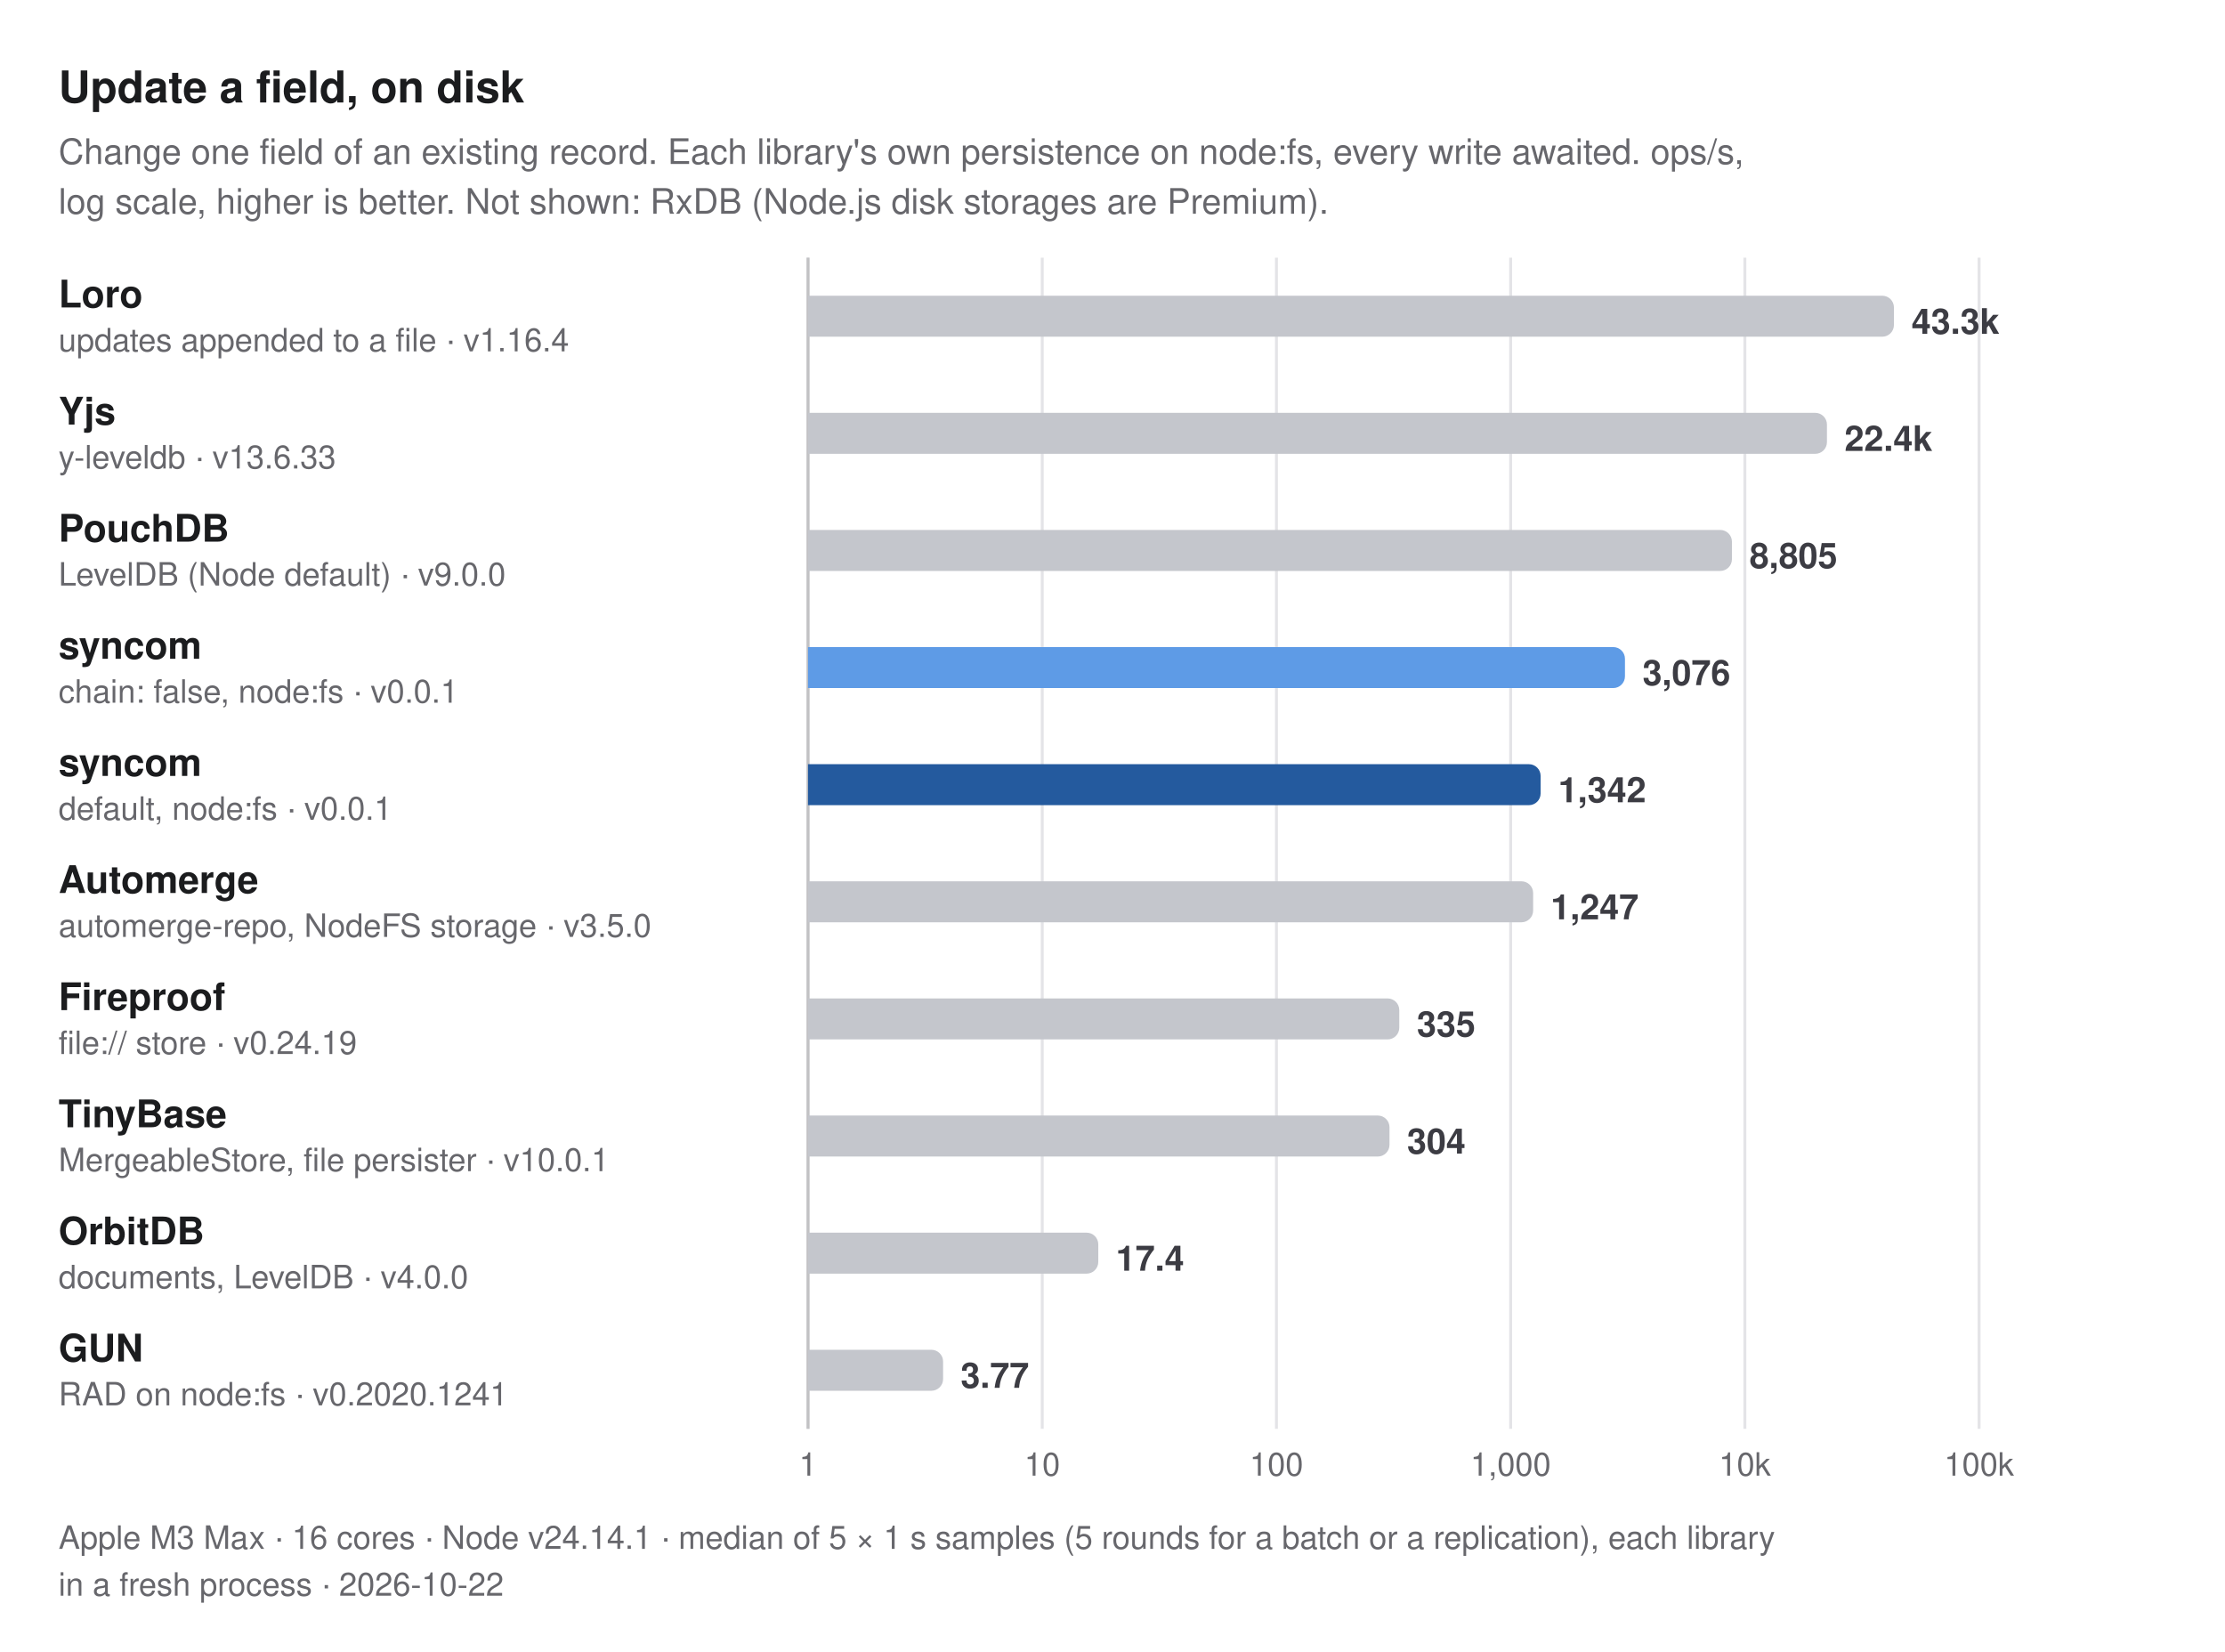
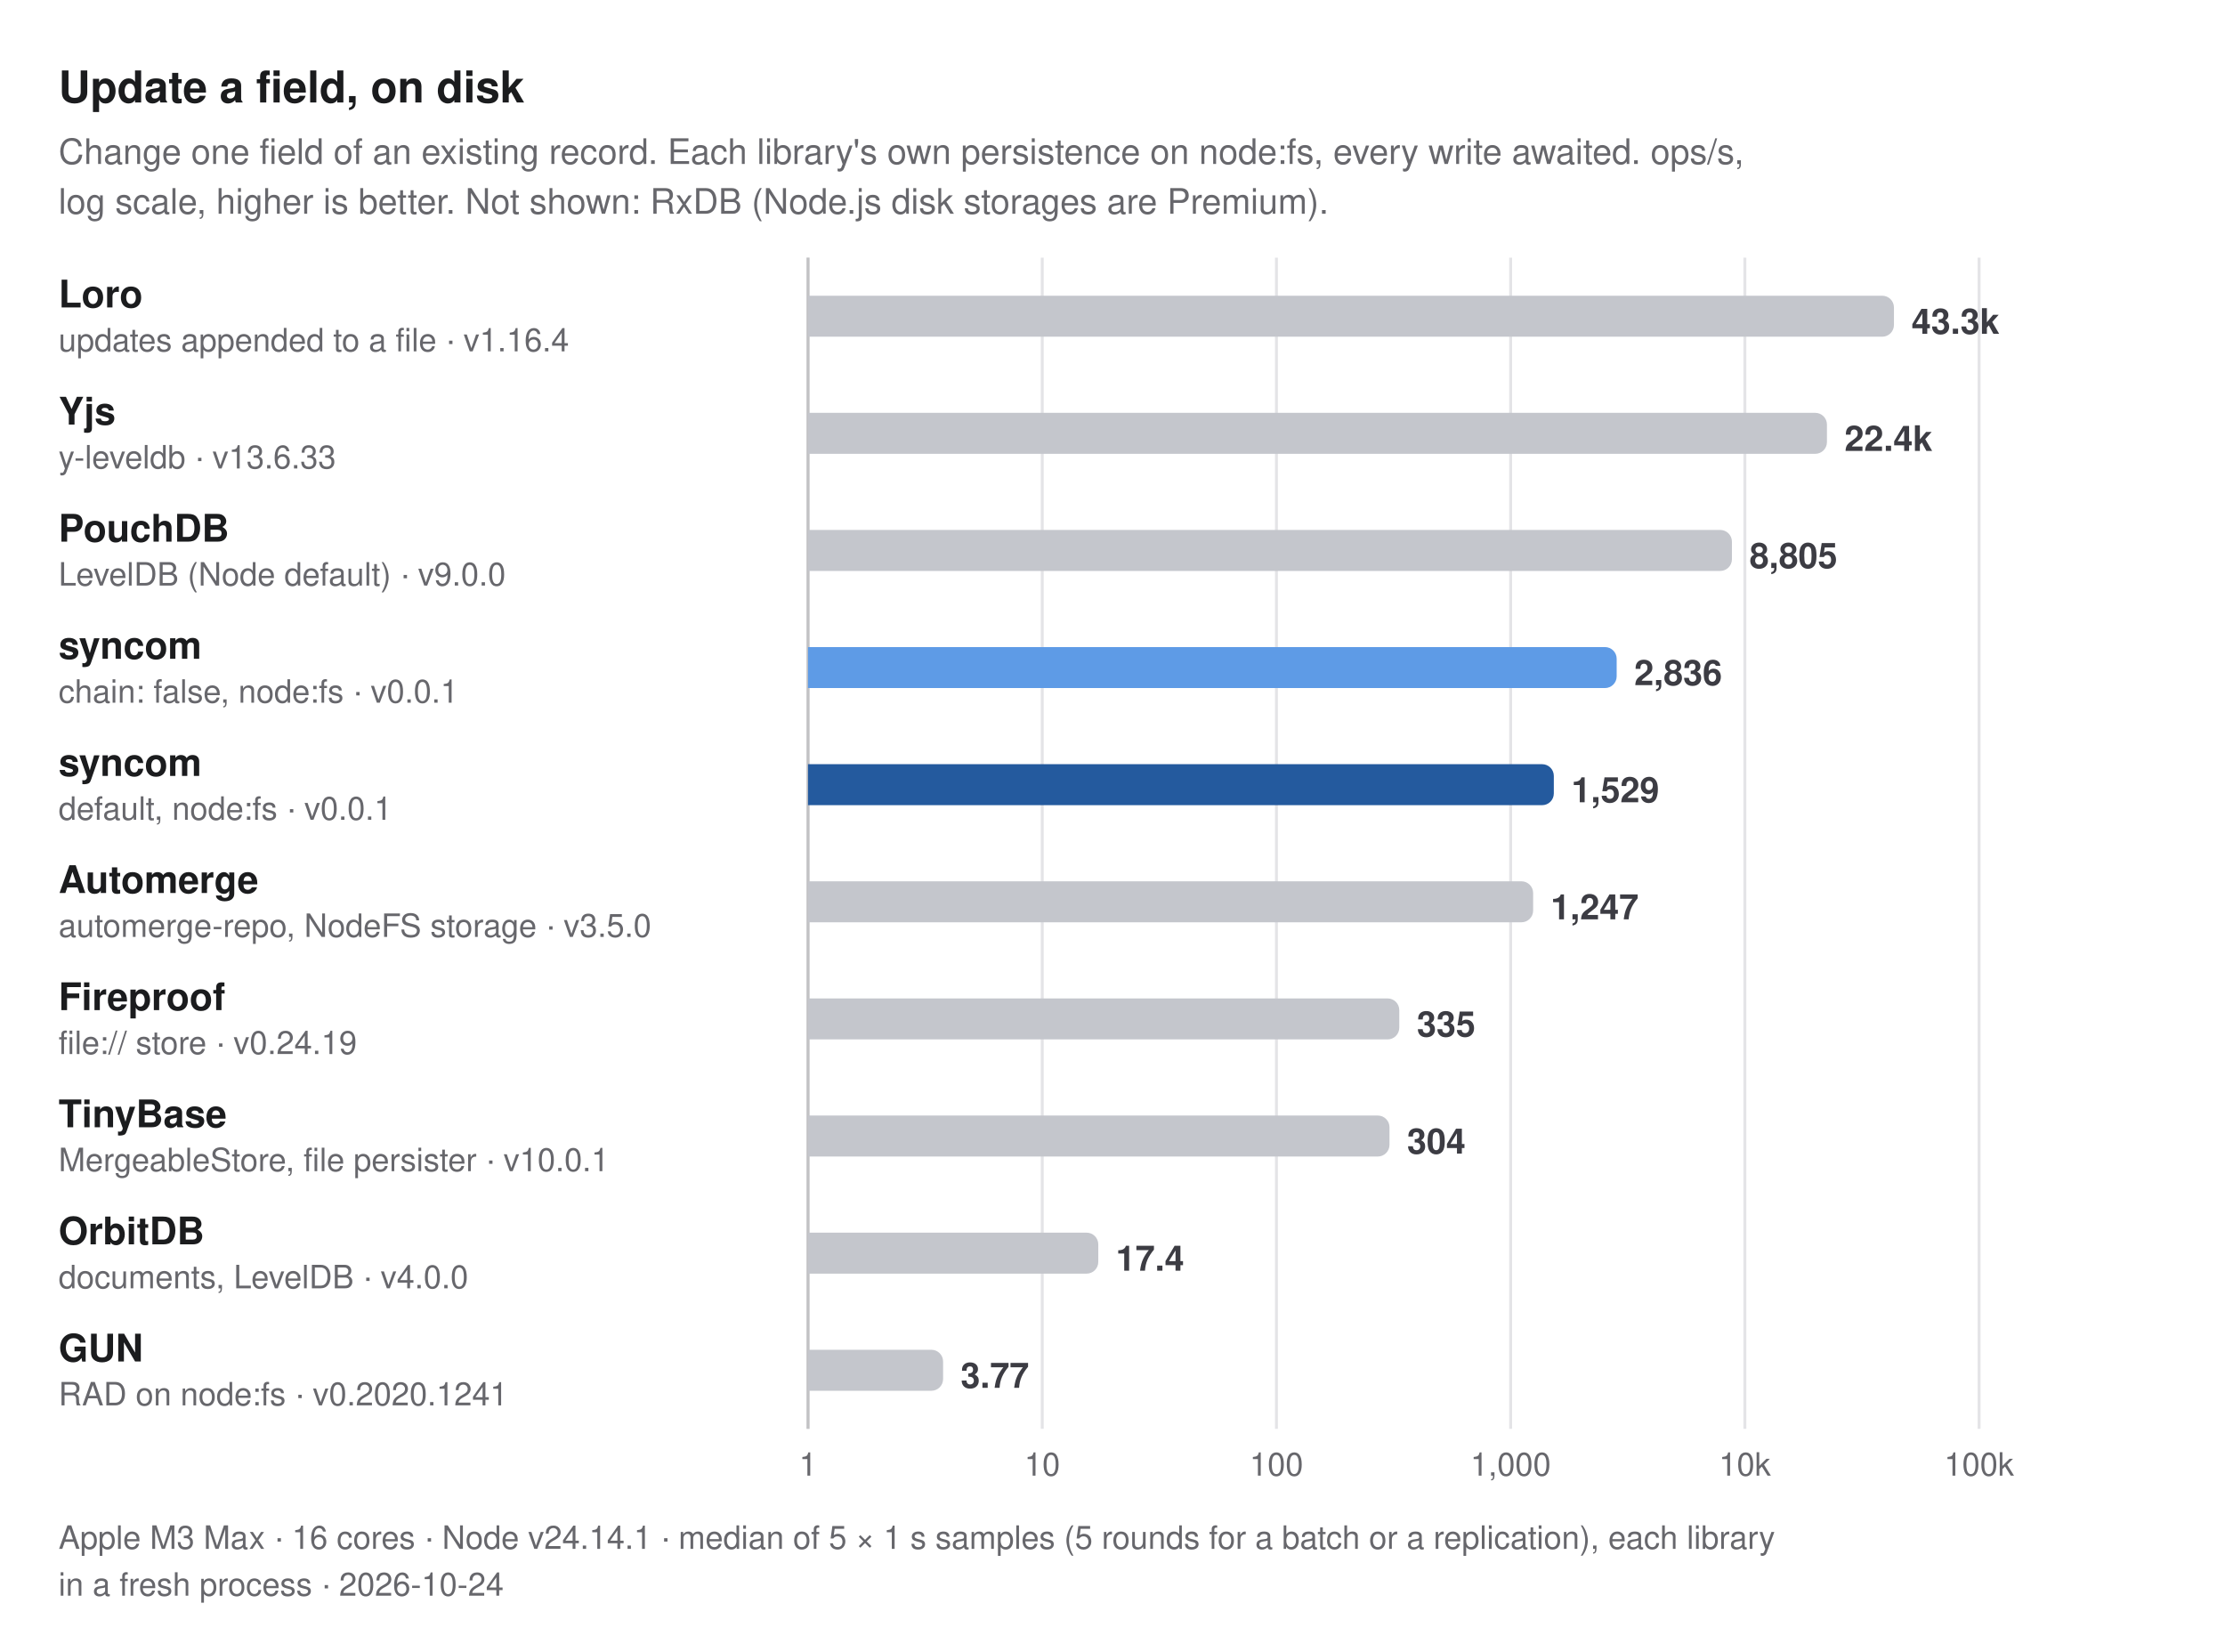
<svg xmlns="http://www.w3.org/2000/svg" width="760" height="564" viewBox="0 0 760 564" role="img" aria-label="Update a field, on disk. Change one field of an existing record. Each library's own persistence on node:fs, every write awaited. ops/s, log scale, higher is better. Not shown: RxDB (Node.js disk storages are Premium).">
  <style>
  text { font-family: -apple-system, BlinkMacSystemFont, "Segoe UI", Helvetica, Arial, sans-serif; }
  .title { font-size: 15px; font-weight: 700; fill: #1b1c1e; }
  .subtitle, .caption { font-size: 12px; fill: #67676c; }
  .caption { font-size: 11px; }
  .group { font-size: 11px; font-weight: 600; letter-spacing: 0.06em; fill: #67676c; }
  .label { font-size: 13px; font-weight: 600; fill: #1b1c1e; }
  .label.primary, .label.secondary { font-weight: 700; }
  .sublabel { font-size: 11px; fill: #67676c; }
  .value { font-size: 12px; font-weight: 600; fill: #3c3c43; font-variant-numeric: tabular-nums; }
  .value.small { font-size: 10px; }
  .legend { font-size: 11px; fill: #3c3c43; }
  .tick { font-size: 11px; fill: #67676c; font-variant-numeric: tabular-nums; }
  .grid { stroke: #e4e4e7; stroke-width: 1; }
  .axis { stroke: #c2c2c4; stroke-width: 1; }
  .ref { stroke: #67676c; stroke-width: 1; stroke-dasharray: 3 3; }
  .bar { fill: #c4c6cc; }
  .bar.primary { fill: #245a9e; }
  .bar.secondary { fill: #5e9be6; }
  @media (prefers-color-scheme: dark) {
    .title, .label { fill: #dfdfd6; }
    .subtitle, .caption, .group, .sublabel, .tick { fill: #98989f; }
    .value, .legend { fill: #c2c2c4; }
    .grid { stroke: #2e2e32; }
    .axis { stroke: #48484c; }
    .ref { stroke: #98989f; }
    .bar { fill: #46474e; }
    .bar.primary { fill: #8dbcf2; }
    .bar.secondary { fill: #3d7bd0; }
  }
</style>
  <text class="title" x="20" y="35">Update a field, on disk</text>
  <text class="subtitle" x="20" y="56">Change one field of an existing record. Each library's own persistence on node:fs, every write awaited. ops/s,</text>
  <text class="subtitle" x="20" y="73">log scale, higher is better. Not shown: RxDB (Node.js disk storages are Premium).</text>
  <line class="grid" x1="276" y1="88" x2="276" y2="488" />
  <text class="tick" x="276" y="504" text-anchor="middle">1</text>
  <line class="grid" x1="356" y1="88" x2="356" y2="488" />
  <text class="tick" x="356" y="504" text-anchor="middle">10</text>
  <line class="grid" x1="436" y1="88" x2="436" y2="488" />
  <text class="tick" x="436" y="504" text-anchor="middle">100</text>
  <line class="grid" x1="516" y1="88" x2="516" y2="488" />
  <text class="tick" x="516" y="504" text-anchor="middle">1,000</text>
  <line class="grid" x1="596" y1="88" x2="596" y2="488" />
  <text class="tick" x="596" y="504" text-anchor="middle">10k</text>
  <line class="grid" x1="676" y1="88" x2="676" y2="488" />
  <text class="tick" x="676" y="504" text-anchor="middle">100k</text>
  <line class="axis" x1="276" y1="88" x2="276" y2="488" />
  <g>
    <text class="label" x="20" y="105">Loro</text>
    <text class="sublabel" x="20" y="120">updates appended to a file · v1.16.4</text>
    <path class="bar" d="M276,101H642.921A4,4 0 0 1 646.921,105V111A4,4 0 0 1 642.921,115H276Z" />
    <text class="value" x="652.921" y="114">43.3k</text>
  </g>
  <g>
    <text class="label" x="20" y="145">Yjs</text>
    <text class="sublabel" x="20" y="160">y-leveldb · v13.6.33</text>
    <path class="bar" d="M276,141H620.036A4,4 0 0 1 624.036,145V151A4,4 0 0 1 620.036,155H276Z" />
    <text class="value" x="630.036" y="154">22.4k</text>
  </g>
  <g>
    <text class="label" x="20" y="185">PouchDB</text>
    <text class="sublabel" x="20" y="200">LevelDB (Node default) · v9.0.0</text>
    <path class="bar" d="M276,181H587.58A4,4 0 0 1 591.58,185V191A4,4 0 0 1 587.58,195H276Z" />
    <text class="value" x="597.58" y="194">8,805</text>
  </g>
  <g>
    <text class="label secondary" x="20" y="225">syncom</text>
    <text class="sublabel" x="20" y="240">chain: false, node:fs · v0.0.1</text>
-     <path class="bar secondary" d="M276,221H551.043A4,4 0 0 1 555.043,225V231A4,4 0 0 1 551.043,235H276Z" />
-     <text class="value" x="561.043" y="234">3,076</text>
+     <path class="bar secondary" d="M276,221H548.213A4,4 0 0 1 552.213,225V231A4,4 0 0 1 548.213,235H276Z" />
+     <text class="value" x="558.213" y="234">2,836</text>
  </g>
  <g>
    <text class="label primary" x="20" y="265">syncom</text>
    <text class="sublabel" x="20" y="280">default, node:fs · v0.0.1</text>
-     <path class="bar primary" d="M276,261H522.233A4,4 0 0 1 526.233,265V271A4,4 0 0 1 522.233,275H276Z" />
-     <text class="value" x="532.233" y="274">1,342</text>
+     <path class="bar primary" d="M276,261H526.745A4,4 0 0 1 530.745,265V271A4,4 0 0 1 526.745,275H276Z" />
+     <text class="value" x="536.745" y="274">1,529</text>
  </g>
  <g>
    <text class="label" x="20" y="305">Automerge</text>
    <text class="sublabel" x="20" y="320">automerge-repo, NodeFS storage · v3.5.0</text>
    <path class="bar" d="M276,301H519.679A4,4 0 0 1 523.679,305V311A4,4 0 0 1 519.679,315H276Z" />
    <text class="value" x="529.679" y="314">1,247</text>
  </g>
  <g>
    <text class="label" x="20" y="345">Fireproof</text>
    <text class="sublabel" x="20" y="360">file:// store · v0.24.19</text>
    <path class="bar" d="M276,341H473.958A4,4 0 0 1 477.958,345V351A4,4 0 0 1 473.958,355H276Z" />
    <text class="value" x="483.958" y="354">335</text>
  </g>
  <g>
    <text class="label" x="20" y="385">TinyBase</text>
    <text class="sublabel" x="20" y="400">MergeableStore, file persister · v10.0.1</text>
    <path class="bar" d="M276,381H470.615A4,4 0 0 1 474.615,385V391A4,4 0 0 1 470.615,395H276Z" />
    <text class="value" x="480.615" y="394">304</text>
  </g>
  <g>
    <text class="label" x="20" y="425">OrbitDB</text>
    <text class="sublabel" x="20" y="440">documents, LevelDB · v4.0.0</text>
    <path class="bar" d="M276,421H371.144A4,4 0 0 1 375.144,425V431A4,4 0 0 1 371.144,435H276Z" />
    <text class="value" x="381.144" y="434">17.4</text>
  </g>
  <g>
    <text class="label" x="20" y="465">GUN</text>
    <text class="sublabel" x="20" y="480">RAD on node:fs · v0.2020.1241</text>
    <path class="bar" d="M276,461H318.136A4,4 0 0 1 322.136,465V471A4,4 0 0 1 318.136,475H276Z" />
    <text class="value" x="328.136" y="474">3.77</text>
  </g>
  <text class="caption" x="20" y="529">Apple M3 Max · 16 cores · Node v24.14.1 · median of 5 × 1 s samples (5 rounds for a batch or a replication), each library</text>
-   <text class="caption" x="20" y="545">in a fresh process · 2026-10-22</text>
+   <text class="caption" x="20" y="545">in a fresh process · 2026-10-24</text>
</svg>
